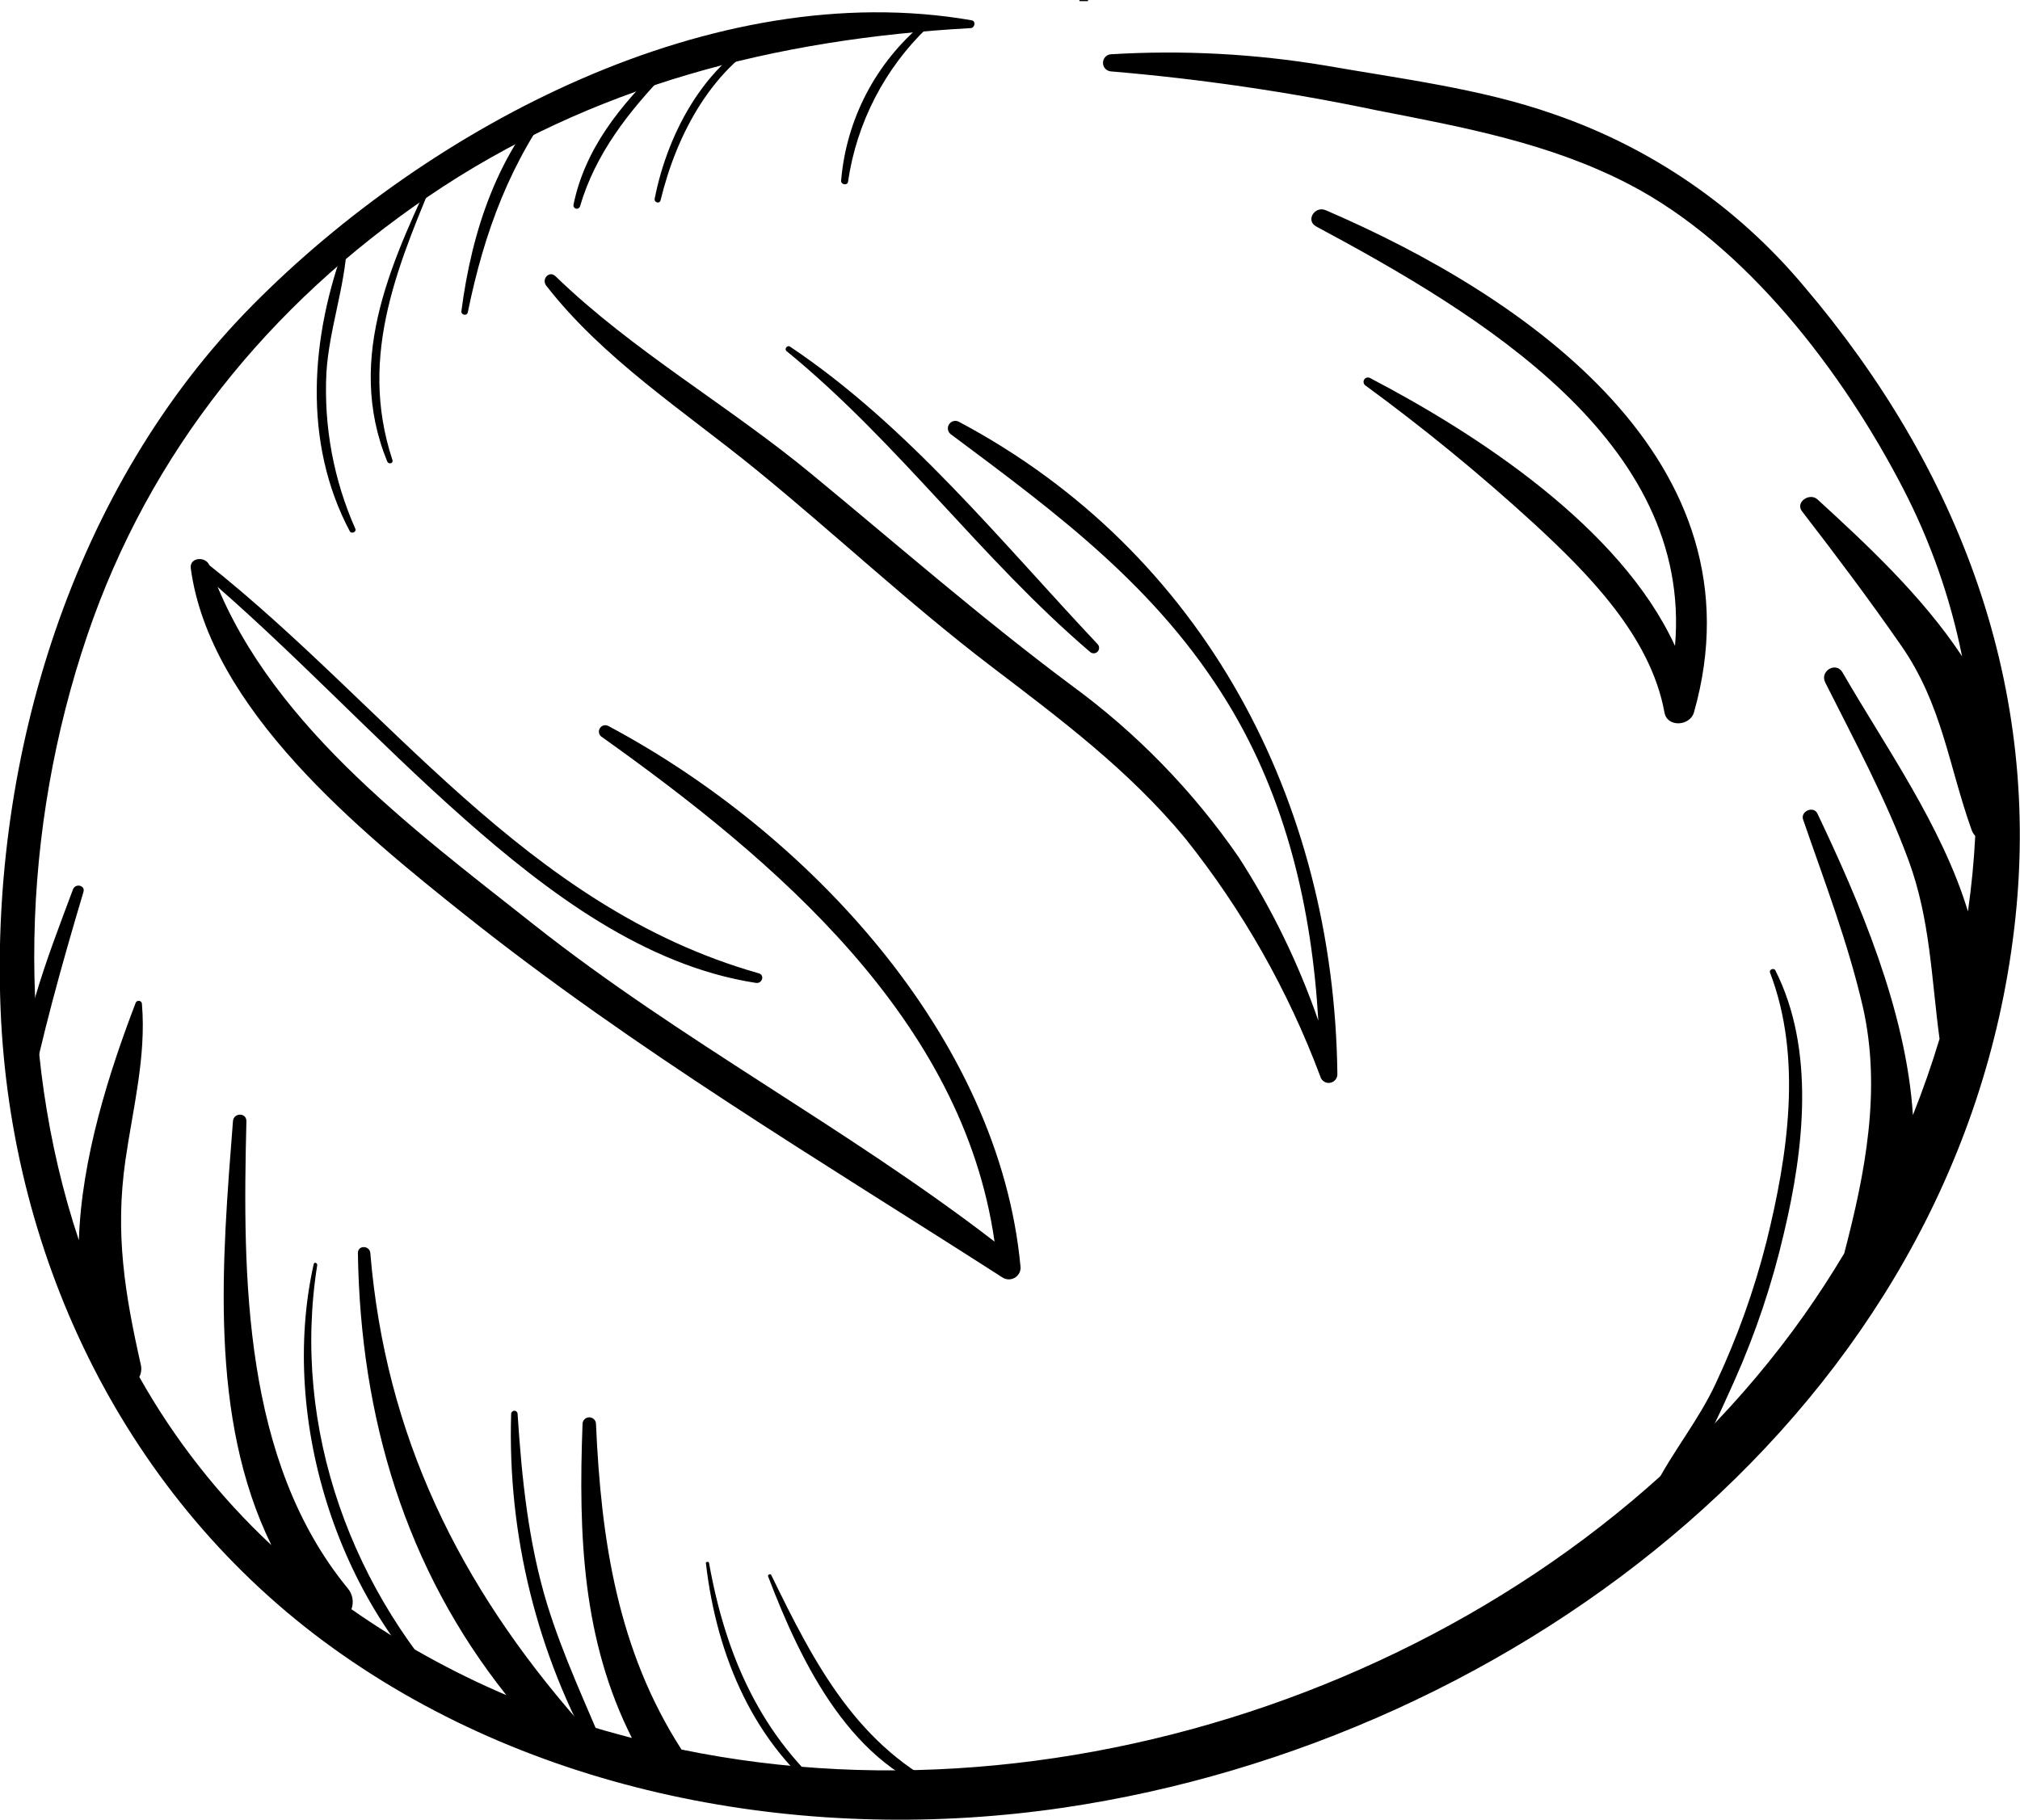
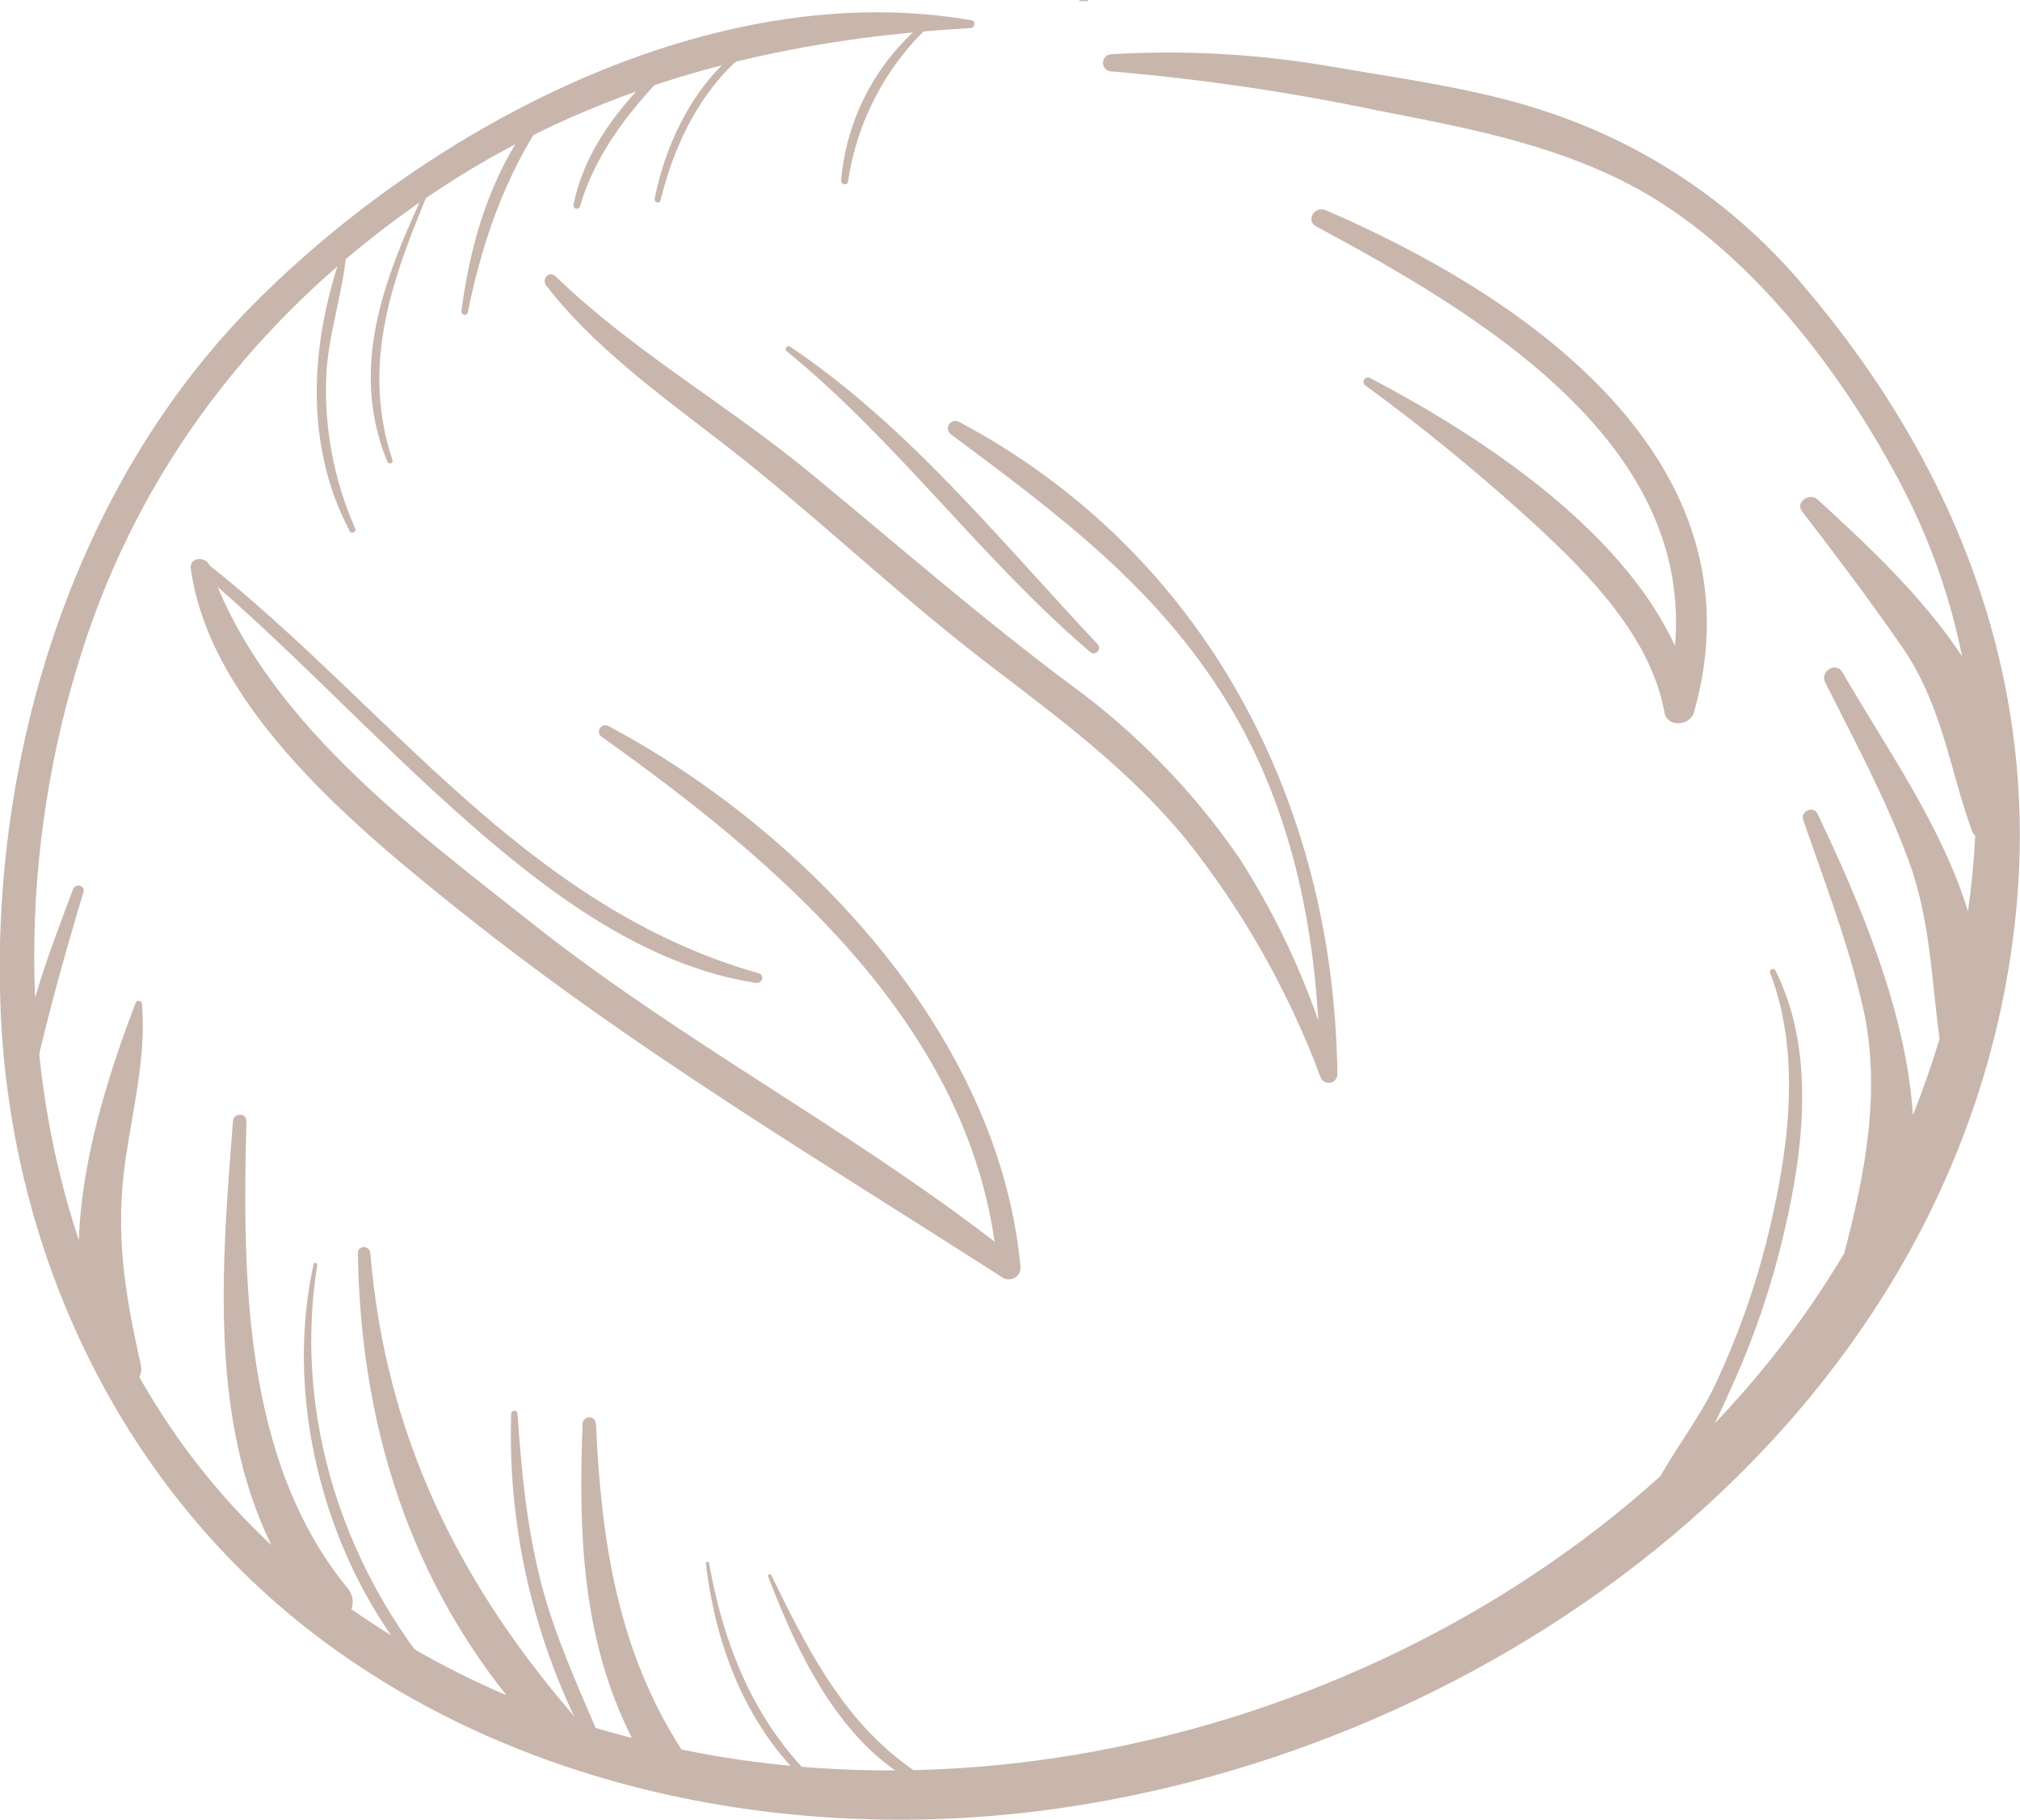
<svg xmlns="http://www.w3.org/2000/svg" id="objects" viewBox="0 0 216.17 194.76">
-   <path d="M157.73,135.36a.68.68,0,0,0-.69,1.18c18.59,13.24,38.61,30.21,42,54-15.82-12.19-33.61-21.52-49.29-33.92-13.15-10.4-29-22.06-34.73-38.45-.35-1-2.11-.91-2,.26,2,15.09,18.21,28.26,29.29,37.09,18.28,14.56,38,26.29,57.64,38.9a1.26,1.26,0,0,0,1.88-1.08C199.59,168.58,178.92,146.65,157.73,135.36Z" transform="translate(-92.61 -57.64)" />
-   <path d="M195.25,102.8a.8.8,0,0,0-.81,1.38c11.42,8.52,22,16.33,29.56,28.71,6.29,10.3,9,22.1,9.69,34a81.3,81.3,0,0,0-8.53-17.51A76.71,76.71,0,0,0,207.27,131c-9.6-7.16-18.57-15-27.79-22.6-8.83-7.31-19.21-13.22-27.42-21.19-.67-.65-1.53.3-1,1,6.11,7.86,14.79,13.45,22.44,19.68,8.45,6.89,16.41,14.38,25.08,21,7.53,5.74,14.81,11.16,20.88,18.5a93.22,93.22,0,0,1,14.44,25.47.93.93,0,0,0,1.83-.25C235.38,143.47,221.54,116.79,195.25,102.8Z" transform="translate(-92.61 -57.64)" />
-   <path d="M234.48,80.14c-1.17-.5-2.2,1.12-1,1.75,17.52,9.4,40.28,23,38.38,44.89C266,114,250.51,104,239.2,98.09a.47.47,0,0,0-.47.81,212.75,212.75,0,0,1,18,14.75c5.85,5.39,12.52,12.11,14,20.24.29,1.66,2.74,1.47,3.16,0C281.52,107,256,89.4,234.48,80.14Z" transform="translate(-92.61 -57.64)" />
-   <path d="M209,57.64h-.83a.06.06,0,0,0,0,.12H209A.06.06,0,0,0,209,57.64Z" transform="translate(-92.61 -57.64)" />
-   <path d="M285.65,88.27a60.58,60.58,0,0,0-26.85-18.44c-7.64-2.69-16.36-3.77-24.33-5.17a102.16,102.16,0,0,0-23-1.21.92.92,0,0,0,0,1.83A234.83,234.83,0,0,1,240,69.46c9.27,1.81,18.4,3.49,26.86,7.86,12.64,6.53,23,20.23,29.39,32.57a68.34,68.34,0,0,1,6.33,18c-4.29-6.51-10.48-12.22-15.47-16.79-.84-.77-2.42.29-1.65,1.28,3.65,4.73,7.21,9.47,10.61,14.37,4.38,6.31,5.06,12.81,7.54,19.75a1.94,1.94,0,0,0,.38.62q-.2,4-.78,8.08c-2.77-9.17-9-17.9-13.42-25.58-.7-1.21-2.47-.15-1.85,1.08,3.16,6.29,6.48,12.43,8.92,19.05,2.32,6.31,2.43,12.56,3.31,19.09q-1.25,4.14-2.85,8.16c-.72-11.27-5.81-23-10.22-32.28-.41-.86-1.84-.25-1.53.65,2.3,6.67,4.81,13.18,6.4,20.08,2,8.87.24,17.79-2,26.35-1.37,2.29-2.81,4.51-4.33,6.66-25.77,36.36-76.26,55.52-120.1,46.45-6.82-10.6-8.6-22.35-9.15-34.84a.72.72,0,0,0-1.44,0c-.45,12,0,23.13,5.28,33.6-1.89-.5-3.76-1-5.62-1.63l0-.06c-12.84-14.65-20.74-30.62-22.37-50.21-.07-.84-1.34-.87-1.33,0,.27,17.66,5.12,33.78,15.89,47.32a91.67,91.67,0,0,1-16.58-9.2,2.26,2.26,0,0,0-.4-2.24c-11.19-13.64-11.26-33.29-10.84-50,0-.94-1.37-.92-1.44,0-1.17,15-2.6,31.67,4.11,45.38a74.81,74.81,0,0,1-14.13-18,1.94,1.94,0,0,0,.16-1.31c-1.72-7.62-2.77-14.05-1.65-21.88.8-5.56,2.24-11.09,1.77-16.72a.35.35,0,0,0-.69-.09c-2.81,7.35-5.78,16.58-6.06,25.37-6.87-20.62-6.12-44.08.9-64.75,6.65-19.6,19.49-35.42,36.52-47,17.45-11.86,37.21-16.85,58-18,.46,0,.61-.76.11-.84-27.67-4.8-58,11.35-76.91,30.46-19.28,19.46-28.07,48.39-27,75.35s13.56,52.59,35.56,68.42c22.3,16.05,51.36,21.05,78.21,17.09,48.62-7.17,95.62-42.91,101.71-94C311.27,131.23,302.23,107.74,285.65,88.27Z" transform="translate(-92.61 -57.64)" />
-   <path d="M173.8,161.82c-25-7.1-39.57-28.48-59.06-43.9-.58-.46-1.41.33-.83.83,9.91,8.4,18.72,18,28.45,26.59,8.81,7.78,19.25,15.69,31.15,17.51C174.18,162.95,174.48,162,173.8,161.82Z" transform="translate(-92.61 -57.64)" />
-   <path d="M210.07,126.59c-10.36-11-20.29-23.39-32.92-31.85-.29-.19-.64.26-.37.48,11.88,9.7,20.86,22.28,32.47,32.19A.58.58,0,0,0,210.07,126.59Z" transform="translate(-92.61 -57.64)" />
-   <path d="M139.79,75c.06-.14-.18-.24-.24-.1-4.78,10.27-10.11,20.84-5.5,32.14.14.34.68.21.56-.15C130.83,95.45,135.41,85.52,139.79,75Z" transform="translate(-92.61 -57.64)" />
-   <path d="M152.1,67.43c-6.2,6.39-9,14.89-10.12,23.56,0,.39.61.48.69.09,1.76-8.63,4.57-16.22,9.94-23.26C152.84,67.53,152.35,67.17,152.1,67.43Z" transform="translate(-92.61 -57.64)" />
-   <path d="M175.6,60.79c-7.2,2.84-11.51,10.87-12.93,18.12-.08.41.53.59.63.17,1.74-7.17,5.62-14.5,12.46-17.9C176,61.08,175.84,60.7,175.6,60.79Z" transform="translate(-92.61 -57.64)" />
-   <path d="M191.44,60.11A24.53,24.53,0,0,0,182.62,77c0,.42.68.52.74.1a28.58,28.58,0,0,1,8.53-16.54C192.19,60.26,191.75,59.86,191.44,60.11Z" transform="translate(-92.61 -57.64)" />
-   <path d="M163.34,64.68c-4.31,4.21-8.13,8.85-9.36,14.89a.36.36,0,0,0,.69.19c1.67-5.71,5.25-10.21,9.31-14.44A.45.45,0,0,0,163.34,64.68Z" transform="translate(-92.61 -57.64)" />
-   <path d="M130.64,114.25a36.64,36.64,0,0,1-3.1-16.7c.29-4.7,2-9.2,2.21-13.88,0-.1-.14-.11-.17,0-3.74,10-4.61,21.28.47,30.85C130.22,114.81,130.78,114.59,130.64,114.25Z" transform="translate(-92.61 -57.64)" />
-   <path d="M282.6,161.51c-.16-.31-.7-.09-.57.24,3.49,9.12,1.9,19.59-.38,28.8a84.55,84.55,0,0,1-5.43,15.17c-1.81,3.9-4.52,7.18-6.47,10.94a.68.68,0,0,0,1.07.82c3.48-2.89,5.59-8.07,7.42-12.09a87.26,87.26,0,0,0,5.28-15.77C285.65,180.68,286.89,170,282.6,161.51Z" transform="translate(-92.61 -57.64)" />
-   <path d="M100.42,152.84c-2.76,7.4-6,15.48-6,23.49,0,.6.94.75,1.06.14,1.62-8,3.73-15.53,6.05-23.32C101.79,152.41,100.69,152.14,100.42,152.84Z" transform="translate(-92.61 -57.64)" />
-   <path d="M157.58,245.5c-2.24-5.4-4.72-10.61-6.44-16.21-2-6.61-2.69-13.42-3.14-20.3a.34.34,0,0,0-.69,0,70.63,70.63,0,0,0,9.15,37C156.8,246.56,157.85,246.15,157.58,245.5Z" transform="translate(-92.61 -57.64)" />
-   <path d="M142.56,240.77c-12.27-12.48-18.79-30.22-16-47.72,0-.24-.32-.35-.38-.1-3.75,16.74,2.75,37.13,16,48.28C142.41,241.49,142.85,241.07,142.56,240.77Z" transform="translate(-92.61 -57.64)" />
-   <path d="M181.9,250.09c-7.86-6.54-11.64-15.24-13.41-25.14,0-.19-.36-.15-.34,0,1.16,10,5.14,19.48,13.34,25.62C181.8,250.85,182.19,250.34,181.9,250.09Z" transform="translate(-92.61 -57.64)" />
-   <path d="M194.46,249.44c-10.05-4.69-14.67-13.66-19.31-23.2-.09-.19-.42-.05-.34.14,3.54,9.29,9,20.63,19.44,23.54C194.54,250,194.74,249.57,194.46,249.44Z" transform="translate(-92.61 -57.64)" />
+   <defs>
+     <style>.cls-1{fill:#c8b6ad;}</style>
+   </defs>
+   <path class="cls-1" d="M157.73,135.36a.68.68,0,0,0-.69,1.18c18.59,13.24,38.61,30.21,42,54-15.82-12.19-33.61-21.52-49.29-33.92-13.15-10.4-29-22.06-34.73-38.45-.35-1-2.11-.91-2,.26,2,15.09,18.21,28.26,29.29,37.09,18.28,14.56,38,26.29,57.64,38.9a1.26,1.26,0,0,0,1.88-1.08C199.59,168.58,178.92,146.65,157.73,135.36Z" transform="translate(-92.61 -57.64)" />
+   <path class="cls-1" d="M195.25,102.8a.8.8,0,0,0-.81,1.38c11.42,8.52,22,16.33,29.56,28.71,6.29,10.3,9,22.1,9.69,34a81.3,81.3,0,0,0-8.53-17.51A76.71,76.71,0,0,0,207.27,131c-9.6-7.16-18.57-15-27.79-22.6-8.83-7.31-19.21-13.22-27.42-21.19-.67-.65-1.53.3-1,1,6.11,7.86,14.79,13.45,22.44,19.68,8.45,6.89,16.41,14.38,25.08,21,7.53,5.74,14.81,11.16,20.88,18.5a93.22,93.22,0,0,1,14.44,25.47.93.93,0,0,0,1.83-.25C235.38,143.47,221.54,116.79,195.25,102.8Z" transform="translate(-92.61 -57.64)" />
+   <path class="cls-1" d="M234.48,80.14c-1.17-.5-2.2,1.12-1,1.75,17.52,9.4,40.28,23,38.38,44.89C266,114,250.51,104,239.2,98.09a.47.47,0,0,0-.47.81,212.75,212.75,0,0,1,18,14.75c5.85,5.39,12.52,12.11,14,20.24.29,1.66,2.74,1.47,3.16,0C281.52,107,256,89.4,234.48,80.14Z" transform="translate(-92.61 -57.64)" />
+   <path class="cls-1" d="M209,57.64h-.83a.06.06,0,0,0,0,.12H209A.06.06,0,0,0,209,57.64Z" transform="translate(-92.61 -57.64)" />
+   <path class="cls-1" d="M285.65,88.27a60.58,60.58,0,0,0-26.85-18.44c-7.64-2.69-16.36-3.77-24.33-5.17a102.16,102.16,0,0,0-23-1.21.92.92,0,0,0,0,1.83A234.83,234.83,0,0,1,240,69.46c9.27,1.81,18.4,3.49,26.86,7.86,12.64,6.53,23,20.23,29.39,32.57a68.34,68.34,0,0,1,6.33,18c-4.29-6.51-10.48-12.22-15.47-16.79-.84-.77-2.42.29-1.65,1.28,3.65,4.73,7.21,9.47,10.61,14.37,4.38,6.31,5.06,12.81,7.54,19.75a1.94,1.94,0,0,0,.38.62q-.2,4-.78,8.08c-2.77-9.17-9-17.9-13.42-25.58-.7-1.21-2.47-.15-1.85,1.08,3.16,6.29,6.48,12.43,8.92,19.05,2.32,6.31,2.43,12.56,3.31,19.09q-1.25,4.14-2.85,8.16c-.72-11.27-5.81-23-10.22-32.28-.41-.86-1.84-.25-1.53.65,2.3,6.67,4.81,13.18,6.4,20.08,2,8.87.24,17.79-2,26.35-1.37,2.29-2.81,4.51-4.33,6.66-25.77,36.36-76.26,55.52-120.1,46.45-6.82-10.6-8.6-22.35-9.15-34.84a.72.72,0,0,0-1.44,0c-.45,12,0,23.13,5.28,33.6-1.89-.5-3.76-1-5.62-1.63l0-.06c-12.84-14.65-20.74-30.62-22.37-50.21-.07-.84-1.34-.87-1.33,0,.27,17.66,5.12,33.78,15.89,47.32a91.67,91.67,0,0,1-16.58-9.2,2.26,2.26,0,0,0-.4-2.24c-11.19-13.64-11.26-33.29-10.84-50,0-.94-1.37-.92-1.44,0-1.17,15-2.6,31.67,4.11,45.38a74.81,74.81,0,0,1-14.13-18,1.94,1.94,0,0,0,.16-1.31c-1.72-7.62-2.77-14.05-1.65-21.88.8-5.56,2.24-11.09,1.77-16.72a.35.35,0,0,0-.69-.09c-2.81,7.35-5.78,16.58-6.06,25.37-6.87-20.62-6.12-44.08.9-64.75,6.65-19.6,19.49-35.42,36.52-47,17.45-11.86,37.21-16.85,58-18,.46,0,.61-.76.11-.84-27.67-4.8-58,11.35-76.91,30.46-19.28,19.46-28.07,48.39-27,75.35s13.56,52.59,35.56,68.42c22.3,16.05,51.36,21.05,78.21,17.09,48.62-7.17,95.62-42.91,101.71-94C311.27,131.23,302.23,107.74,285.65,88.27Z" transform="translate(-92.61 -57.64)" />
+   <path class="cls-1" d="M173.8,161.82c-25-7.1-39.57-28.48-59.06-43.9-.58-.46-1.41.33-.83.83,9.91,8.4,18.72,18,28.45,26.59,8.81,7.78,19.25,15.69,31.15,17.51C174.18,162.95,174.48,162,173.8,161.82Z" transform="translate(-92.61 -57.64)" />
+   <path class="cls-1" d="M210.07,126.59c-10.36-11-20.29-23.39-32.92-31.85-.29-.19-.64.26-.37.48,11.88,9.7,20.86,22.28,32.47,32.19A.58.58,0,0,0,210.07,126.59Z" transform="translate(-92.61 -57.64)" />
+   <path class="cls-1" d="M139.79,75c.06-.14-.18-.24-.24-.1-4.78,10.27-10.11,20.84-5.5,32.14.14.34.68.21.56-.15C130.83,95.45,135.41,85.52,139.79,75Z" transform="translate(-92.61 -57.64)" />
+   <path class="cls-1" d="M152.1,67.43c-6.2,6.39-9,14.89-10.12,23.56,0,.39.61.48.69.09,1.76-8.63,4.57-16.22,9.94-23.26C152.84,67.53,152.35,67.17,152.1,67.43Z" transform="translate(-92.61 -57.64)" />
+   <path class="cls-1" d="M175.6,60.79c-7.2,2.84-11.51,10.87-12.93,18.12-.08.41.53.59.63.17,1.74-7.17,5.62-14.5,12.46-17.9C176,61.08,175.84,60.7,175.6,60.79Z" transform="translate(-92.61 -57.64)" />
+   <path class="cls-1" d="M191.44,60.11A24.53,24.53,0,0,0,182.62,77c0,.42.68.52.74.1a28.58,28.58,0,0,1,8.53-16.54C192.19,60.26,191.75,59.86,191.44,60.11Z" transform="translate(-92.61 -57.64)" />
+   <path class="cls-1" d="M163.34,64.68c-4.31,4.21-8.13,8.85-9.36,14.89a.36.36,0,0,0,.69.19c1.67-5.71,5.25-10.21,9.31-14.44A.45.45,0,0,0,163.34,64.68Z" transform="translate(-92.61 -57.64)" />
+   <path class="cls-1" d="M130.64,114.25a36.64,36.64,0,0,1-3.1-16.7c.29-4.7,2-9.2,2.21-13.88,0-.1-.14-.11-.17,0-3.74,10-4.61,21.28.47,30.85C130.22,114.81,130.78,114.59,130.64,114.25Z" transform="translate(-92.61 -57.64)" />
+   <path class="cls-1" d="M282.6,161.51c-.16-.31-.7-.09-.57.24,3.49,9.12,1.9,19.59-.38,28.8a84.55,84.55,0,0,1-5.43,15.17c-1.81,3.9-4.52,7.18-6.47,10.94a.68.68,0,0,0,1.07.82c3.48-2.89,5.59-8.07,7.42-12.09a87.26,87.26,0,0,0,5.28-15.77C285.65,180.68,286.89,170,282.6,161.51Z" transform="translate(-92.61 -57.64)" />
+   <path class="cls-1" d="M100.42,152.84c-2.76,7.4-6,15.48-6,23.49,0,.6.94.75,1.06.14,1.62-8,3.73-15.53,6.05-23.32C101.79,152.41,100.69,152.14,100.42,152.84Z" transform="translate(-92.61 -57.64)" />
+   <path class="cls-1" d="M157.58,245.5c-2.24-5.4-4.72-10.61-6.44-16.21-2-6.61-2.69-13.42-3.14-20.3a.34.34,0,0,0-.69,0,70.63,70.63,0,0,0,9.15,37C156.8,246.56,157.85,246.15,157.58,245.5Z" transform="translate(-92.61 -57.64)" />
+   <path class="cls-1" d="M142.56,240.77c-12.27-12.48-18.79-30.22-16-47.72,0-.24-.32-.35-.38-.1-3.75,16.74,2.75,37.13,16,48.28C142.41,241.49,142.85,241.07,142.56,240.77Z" transform="translate(-92.61 -57.64)" />
+   <path class="cls-1" d="M181.9,250.09c-7.86-6.54-11.64-15.24-13.41-25.14,0-.19-.36-.15-.34,0,1.16,10,5.14,19.48,13.34,25.62C181.8,250.85,182.19,250.34,181.9,250.09Z" transform="translate(-92.61 -57.64)" />
+   <path class="cls-1" d="M194.46,249.44c-10.05-4.69-14.67-13.66-19.31-23.2-.09-.19-.42-.05-.34.14,3.54,9.29,9,20.63,19.44,23.54C194.54,250,194.74,249.57,194.46,249.44Z" transform="translate(-92.61 -57.64)" />
</svg>
